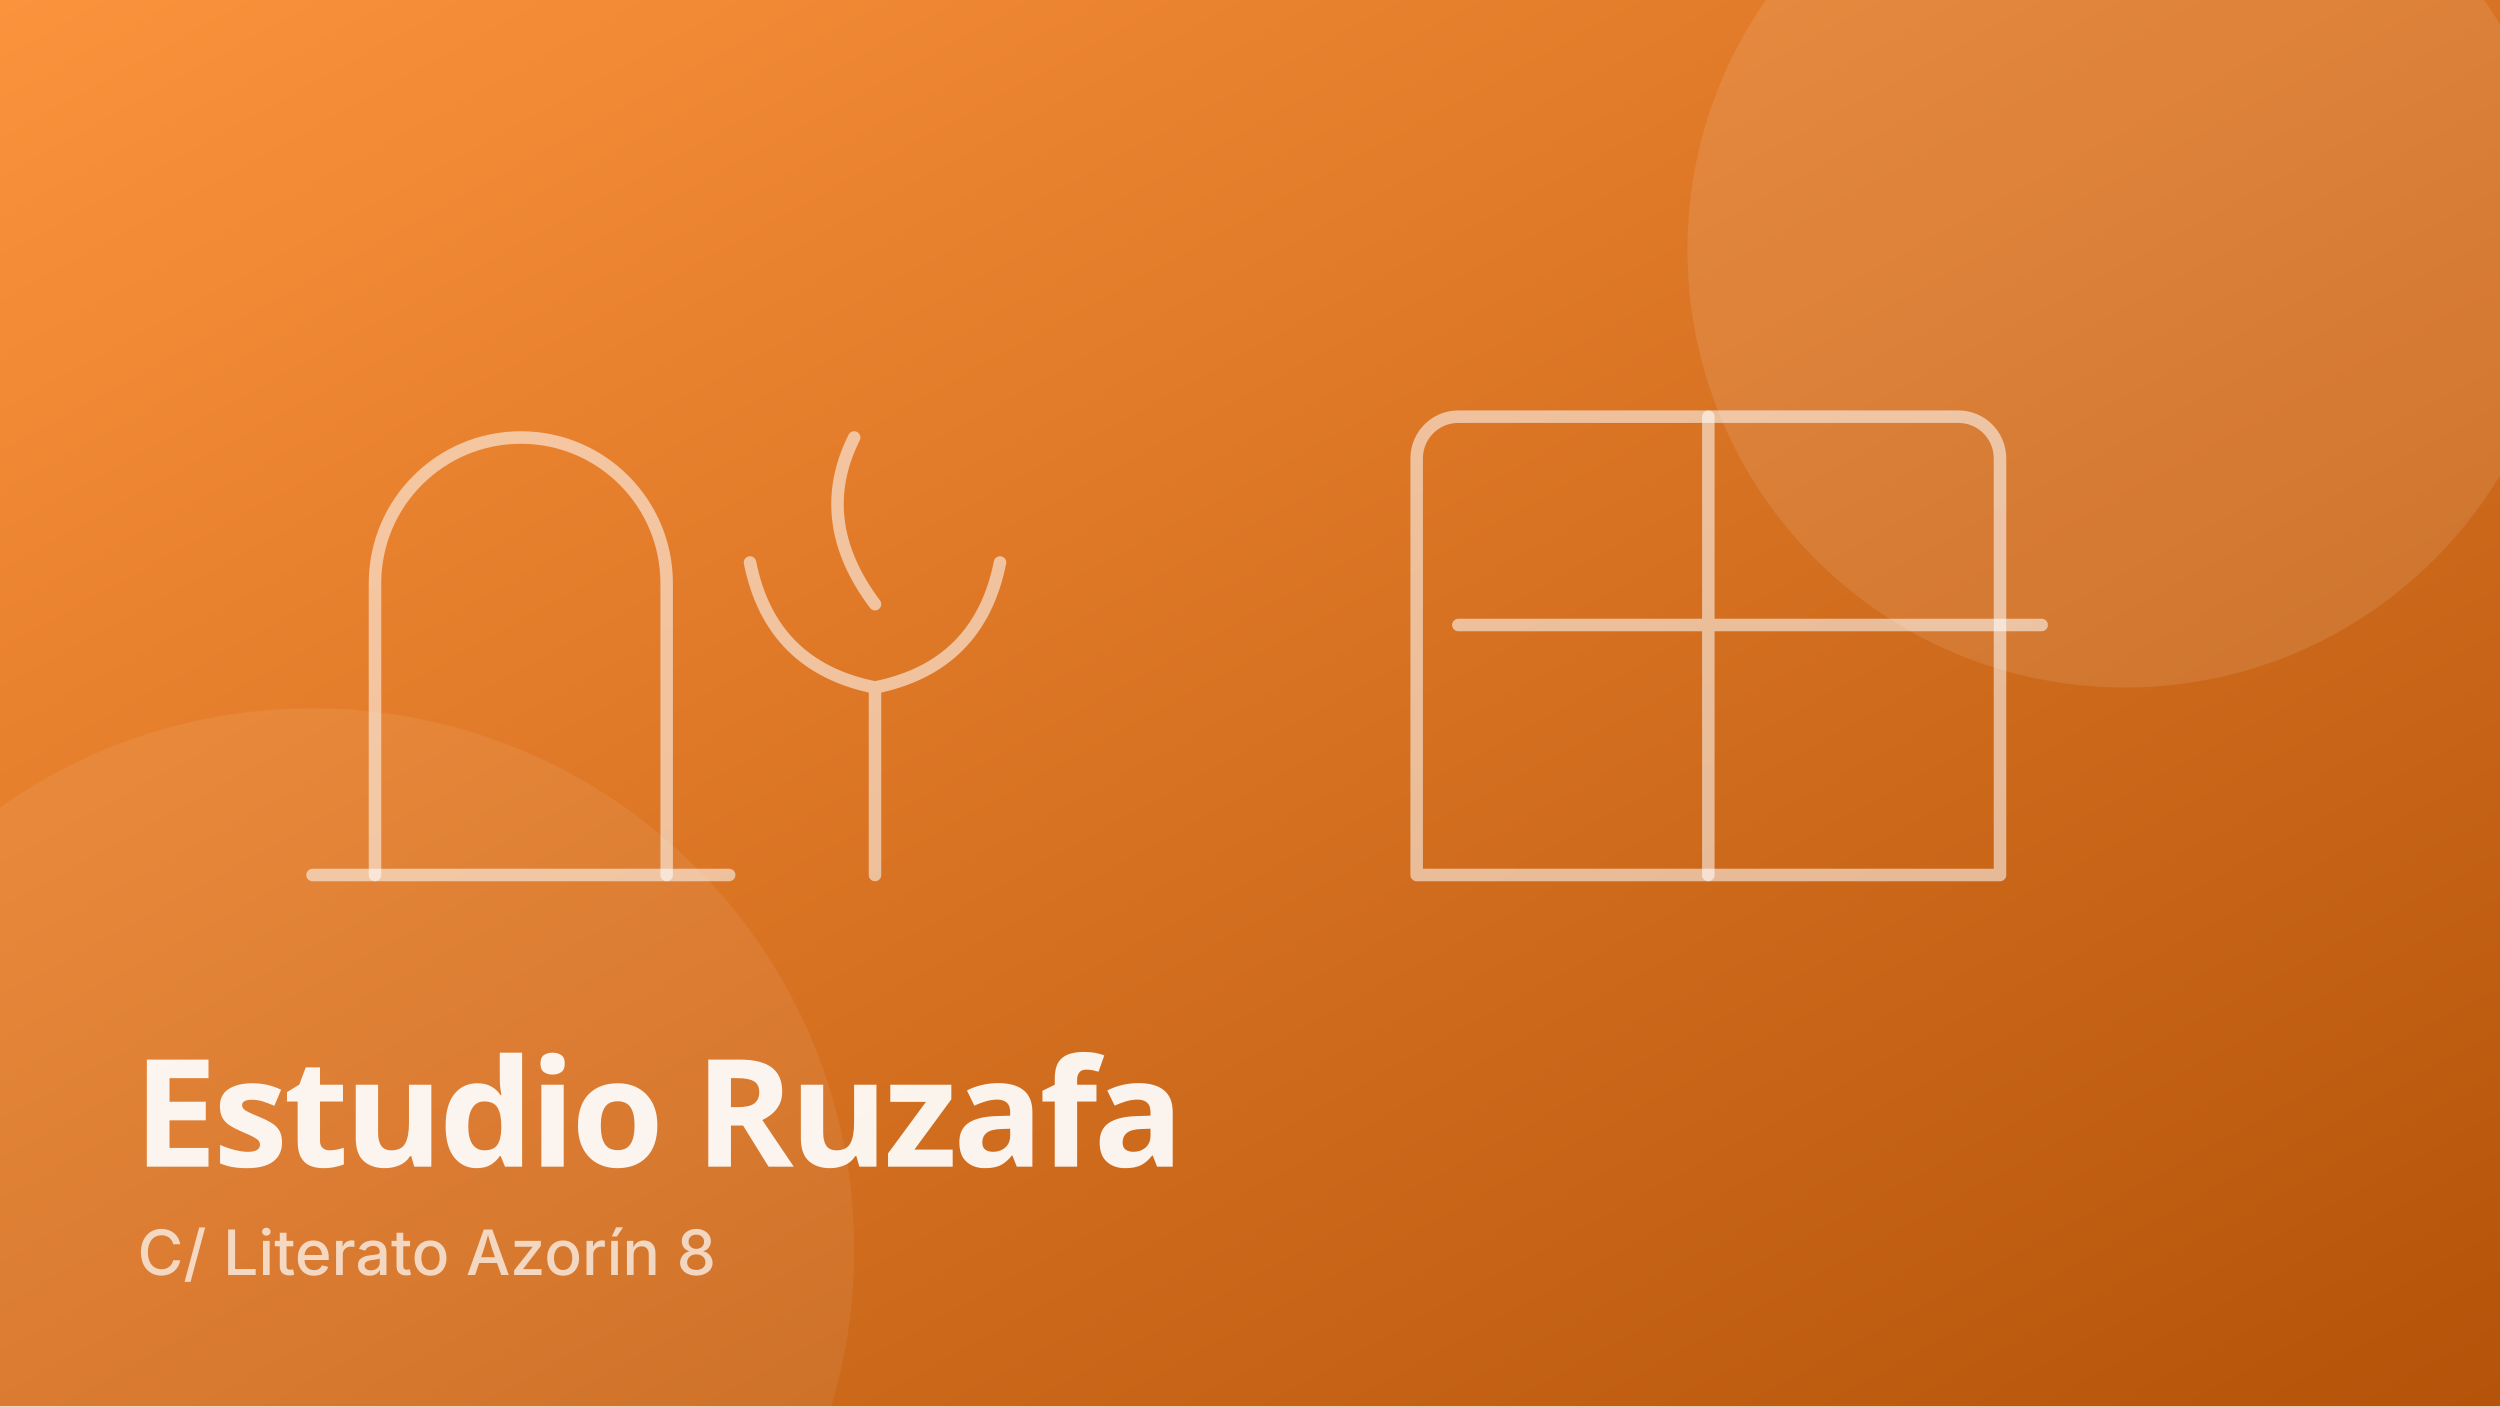
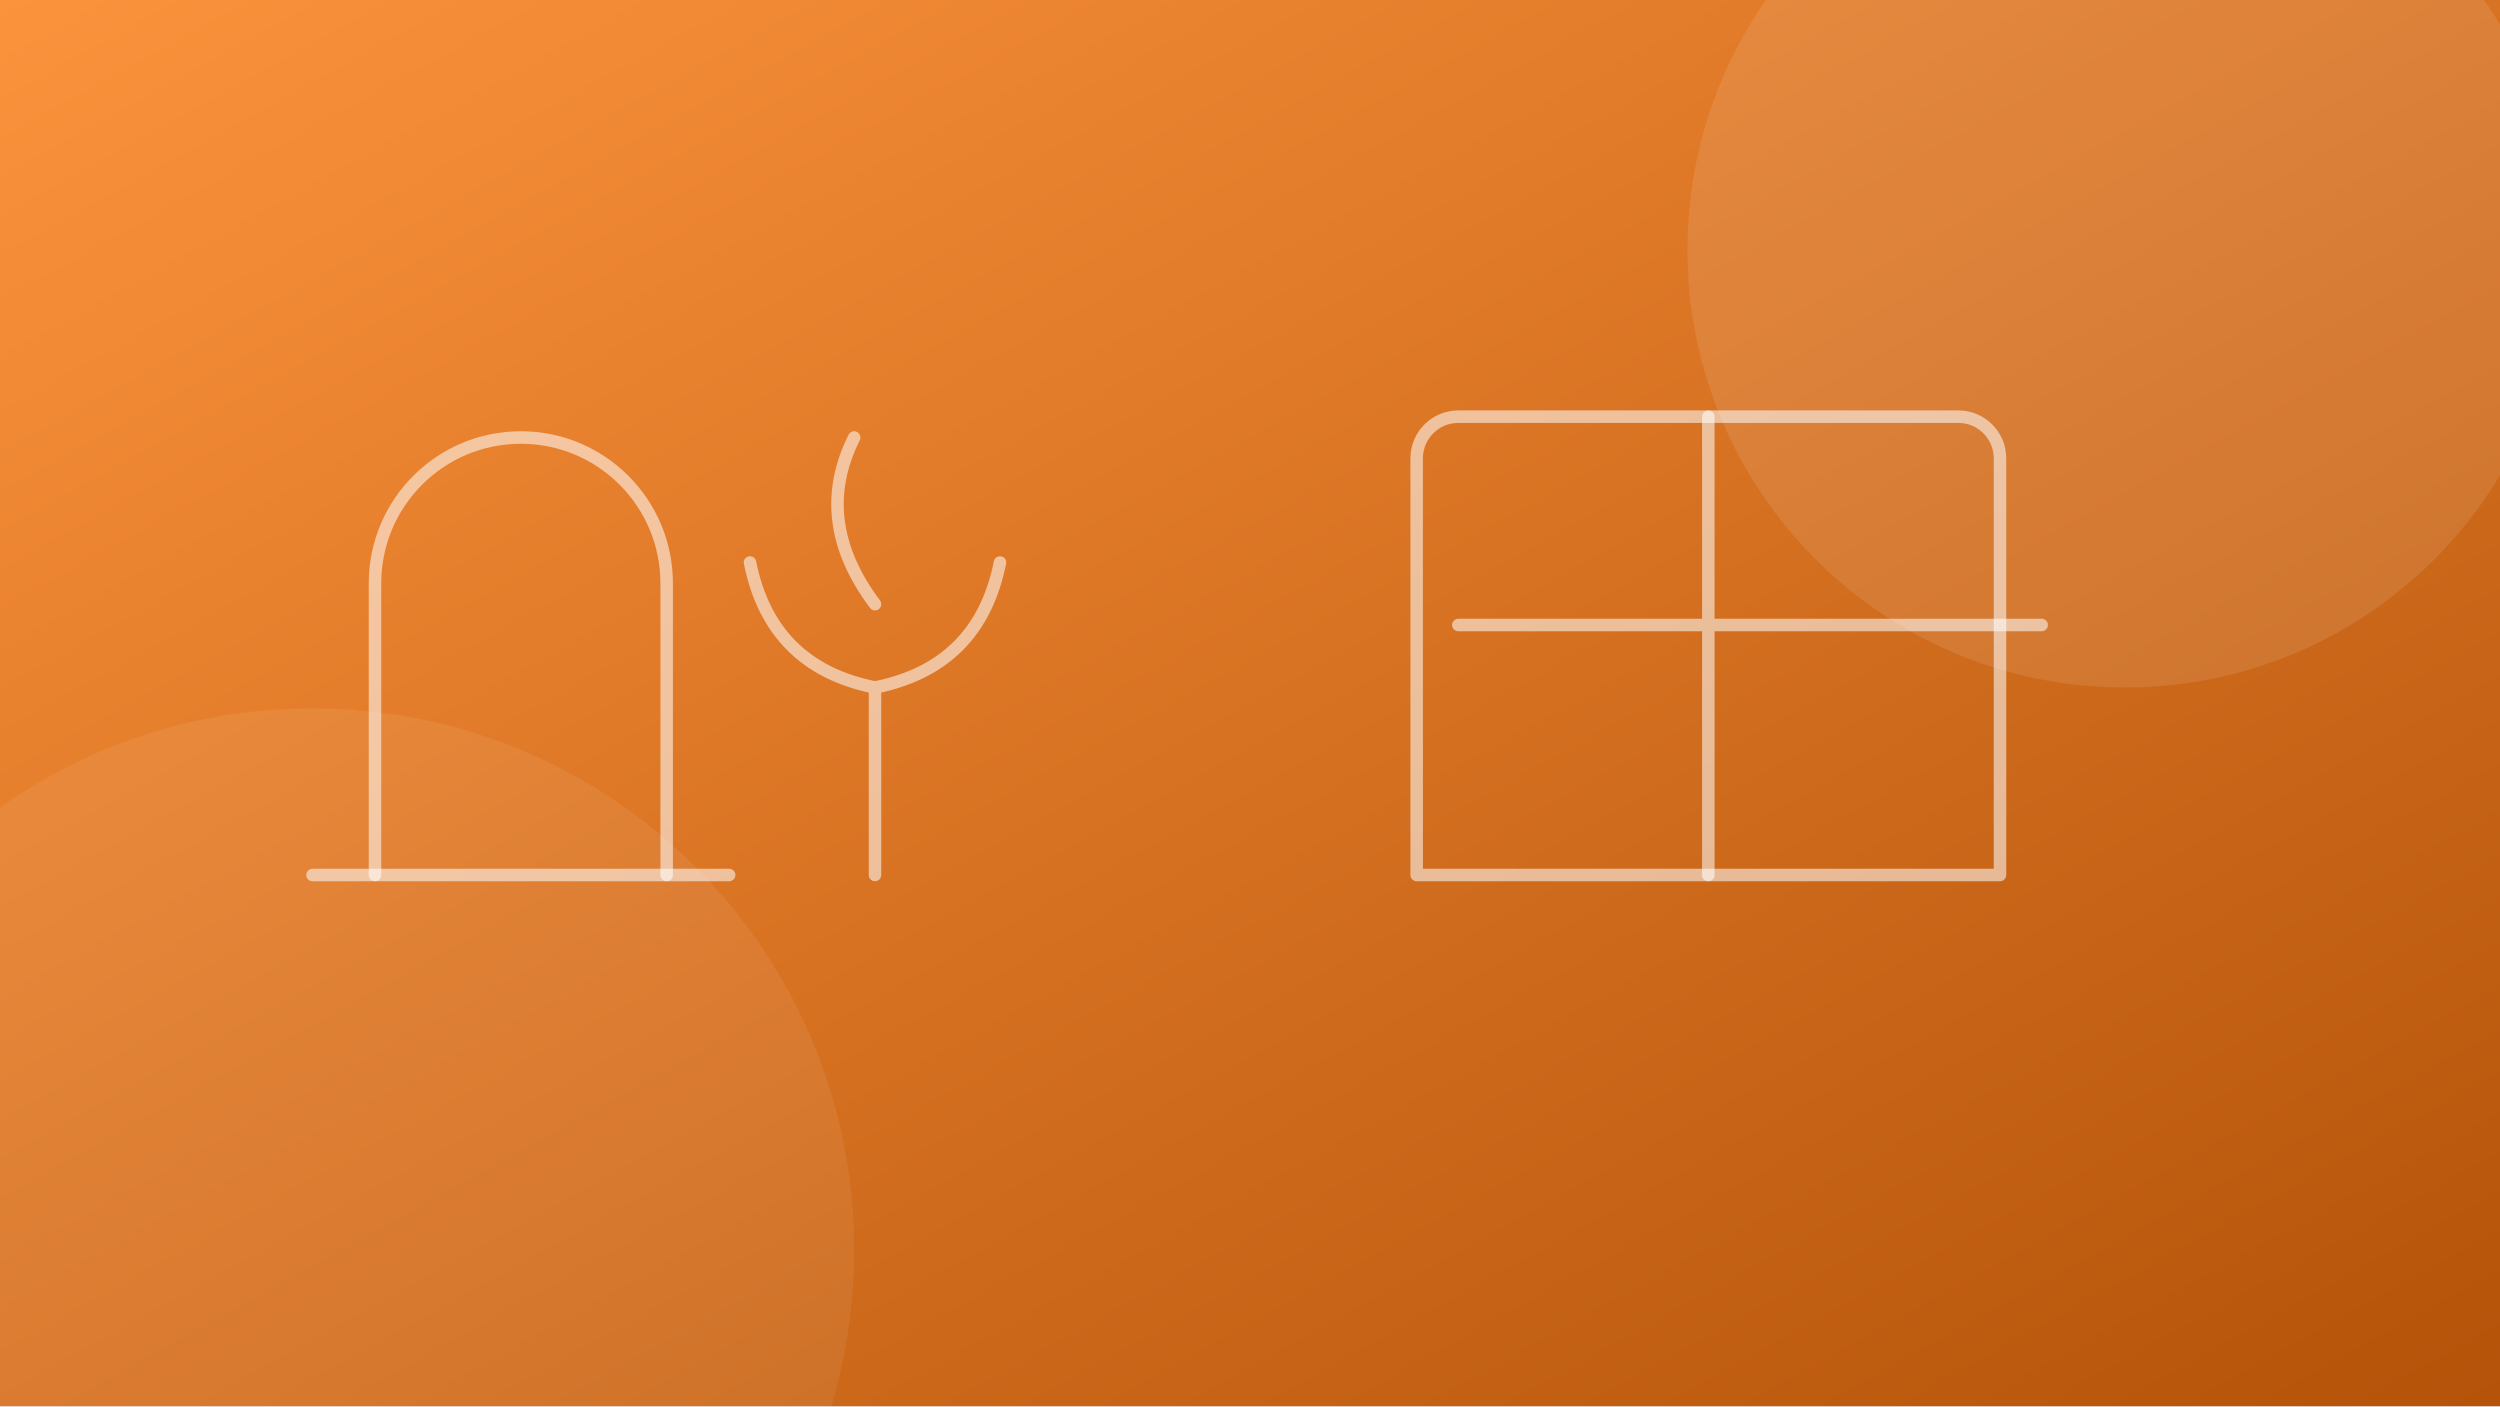
<svg xmlns="http://www.w3.org/2000/svg" viewBox="0 0 1200 675" width="1200" height="675">
  <defs>
    <linearGradient id="bg" x1="0" y1="0" x2="1" y2="1">
      <stop offset="0" stop-color="#FB923C" />
      <stop offset="1" stop-color="#B45309" />
    </linearGradient>
  </defs>
  <rect width="1200" height="675" fill="url(#bg)" />
  <circle cx="1020" cy="120" r="210" fill="#FFFFFF" opacity="0.10" />
  <circle cx="150" cy="600" r="260" fill="#FFFFFF" opacity="0.07" />
  <g fill="none" stroke="#FFFFFF" stroke-opacity="0.55" stroke-width="6" stroke-linecap="round" stroke-linejoin="round">
    <path d="M700 200 h240 a20 20 0 0 1 20 20 v200 h-280 v-200 a20 20 0 0 1 20 -20" />
    <path d="M700 300 h280 M820 200 v220" />
    <path d="M180 420 v-140 a70 70 0 0 1 140 0 v140" />
    <path d="M150 420 h200" />
    <path d="M420 420 v-90 m0 0 q-50 -10 -60 -60 m60 60 q50 -10 60 -60 m-60 20 q-30 -40 -10 -80" />
  </g>
-   <text x="64" y="560" font-family="Space Grotesk, sans-serif" font-size="72" font-weight="700" fill="#FFFFFF" fill-opacity="0.92" letter-spacing="-2">Estudio Ruzafa</text>
-   <text x="66" y="612" font-family="Inter, sans-serif" font-size="30" font-weight="500" fill="#FFFFFF" fill-opacity="0.7">C/ Literato Azorín 8</text>
</svg>
